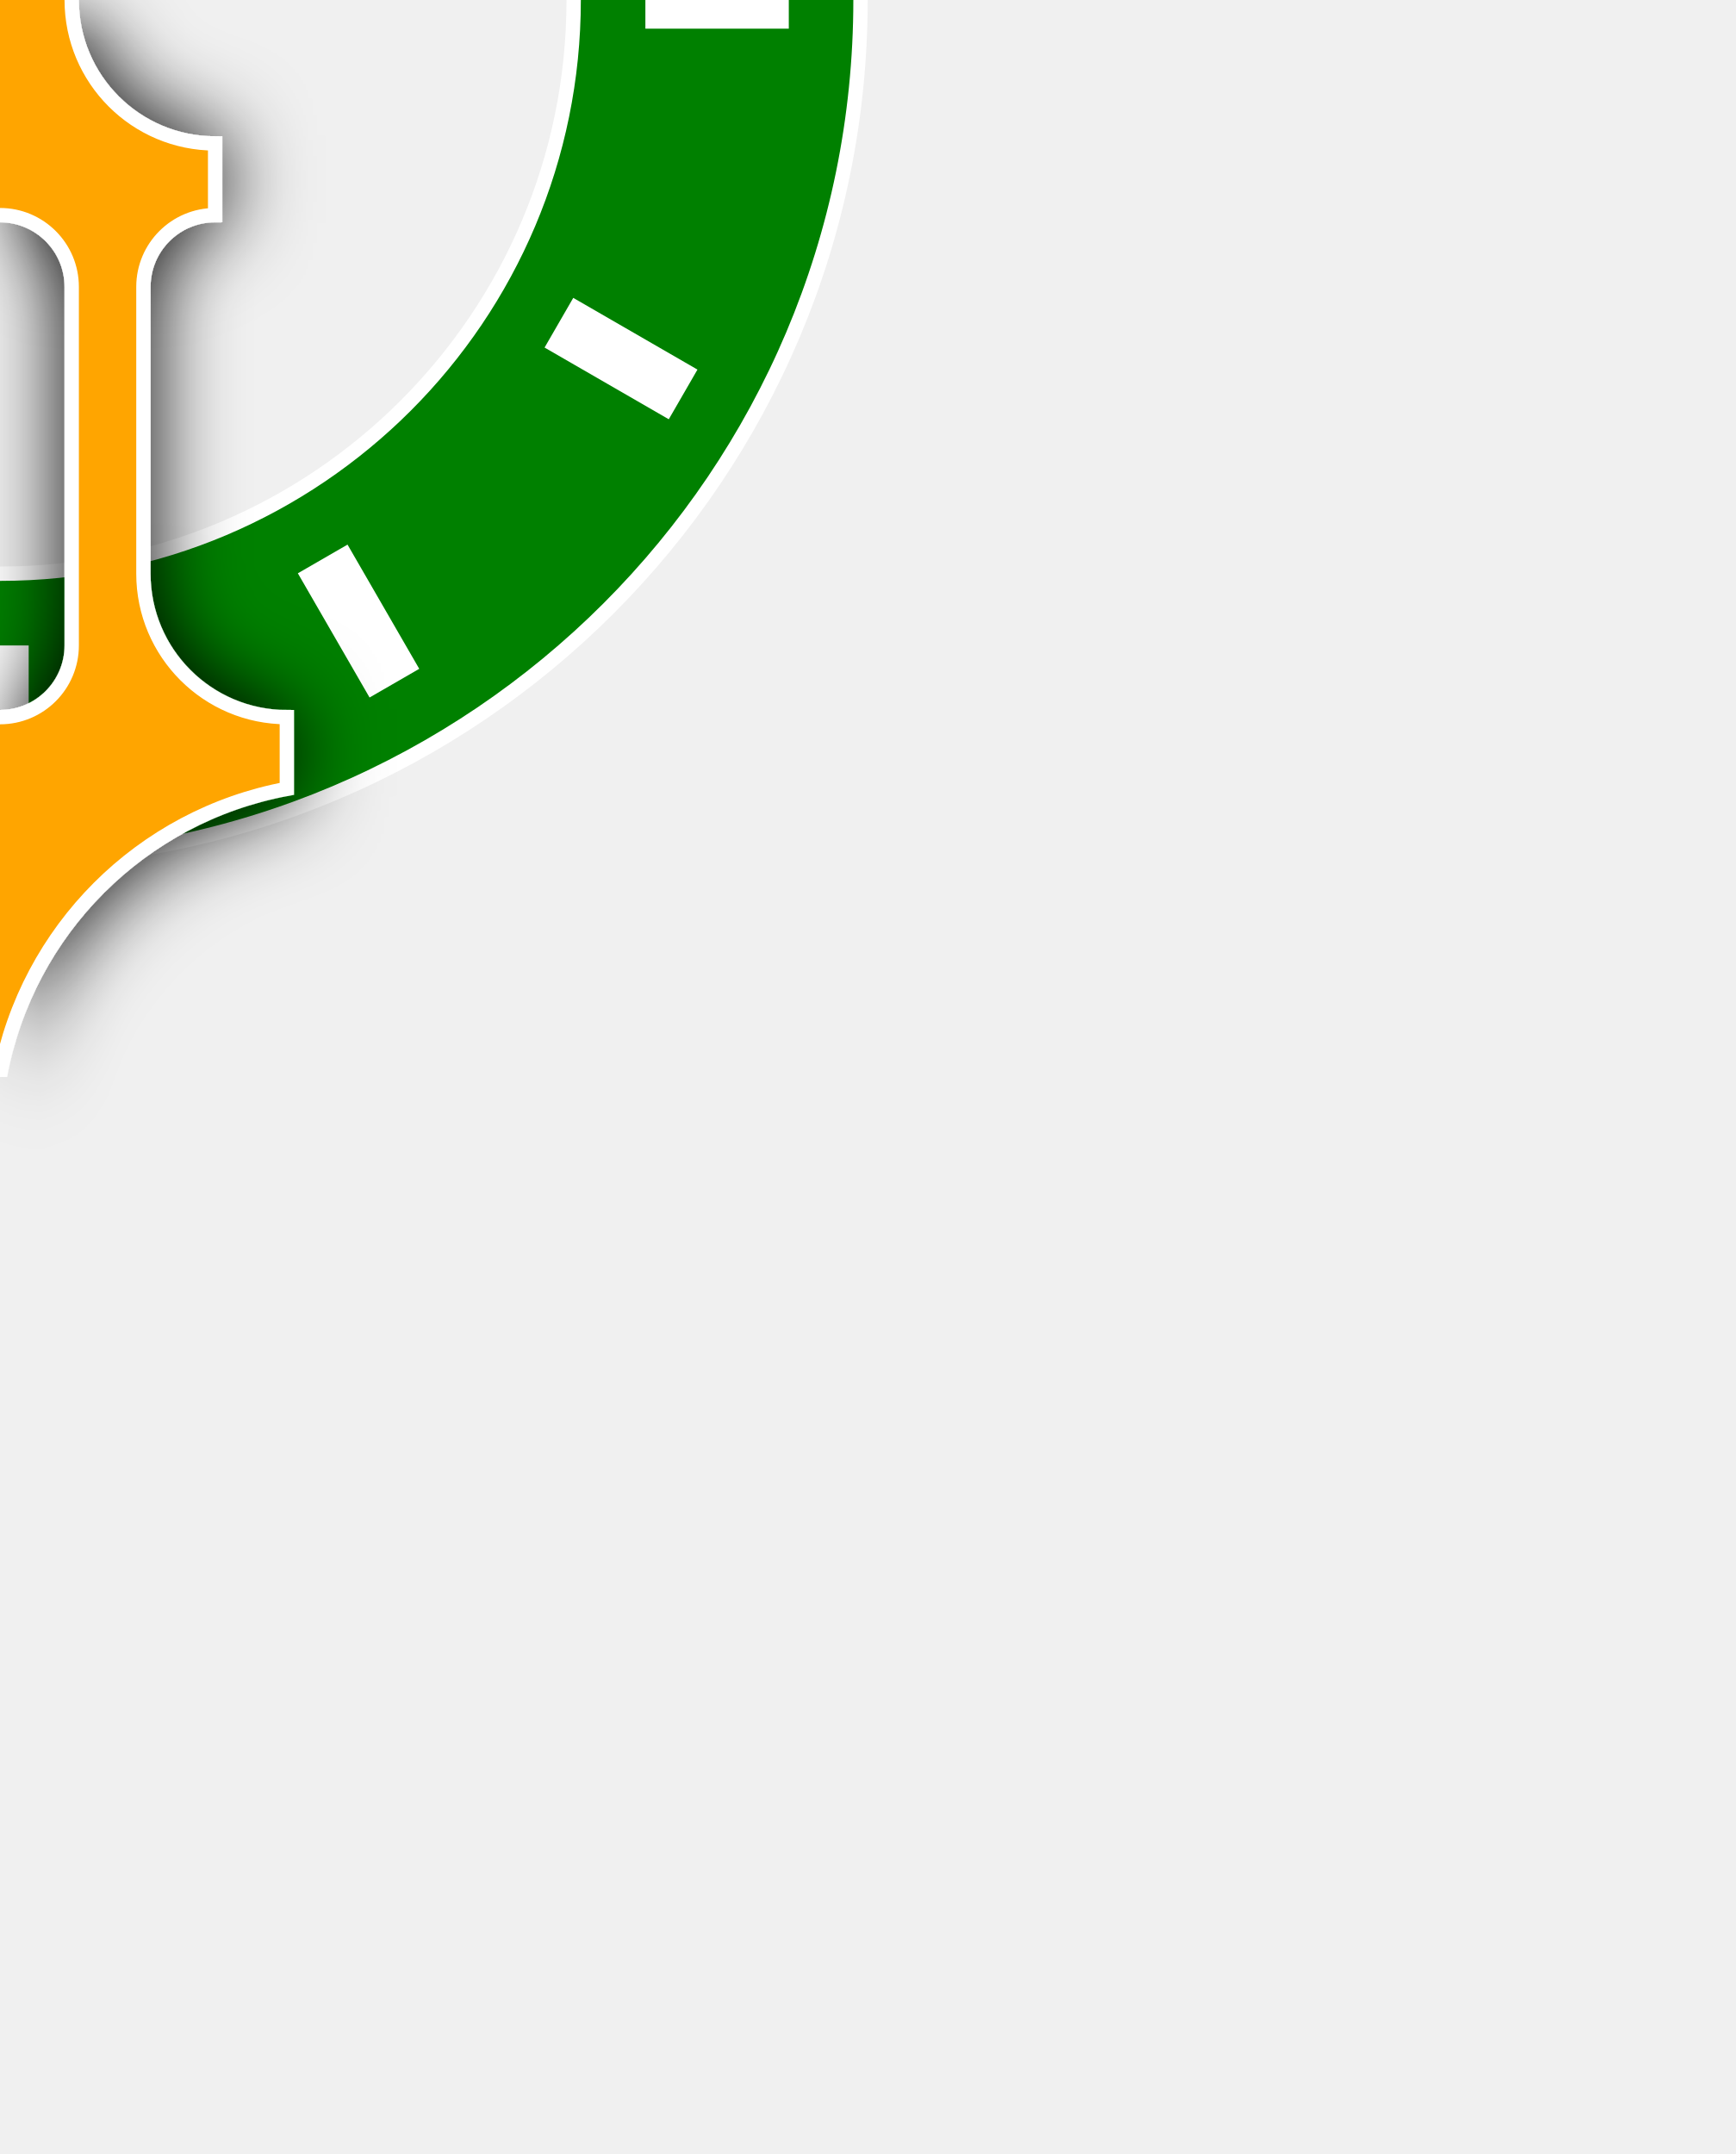
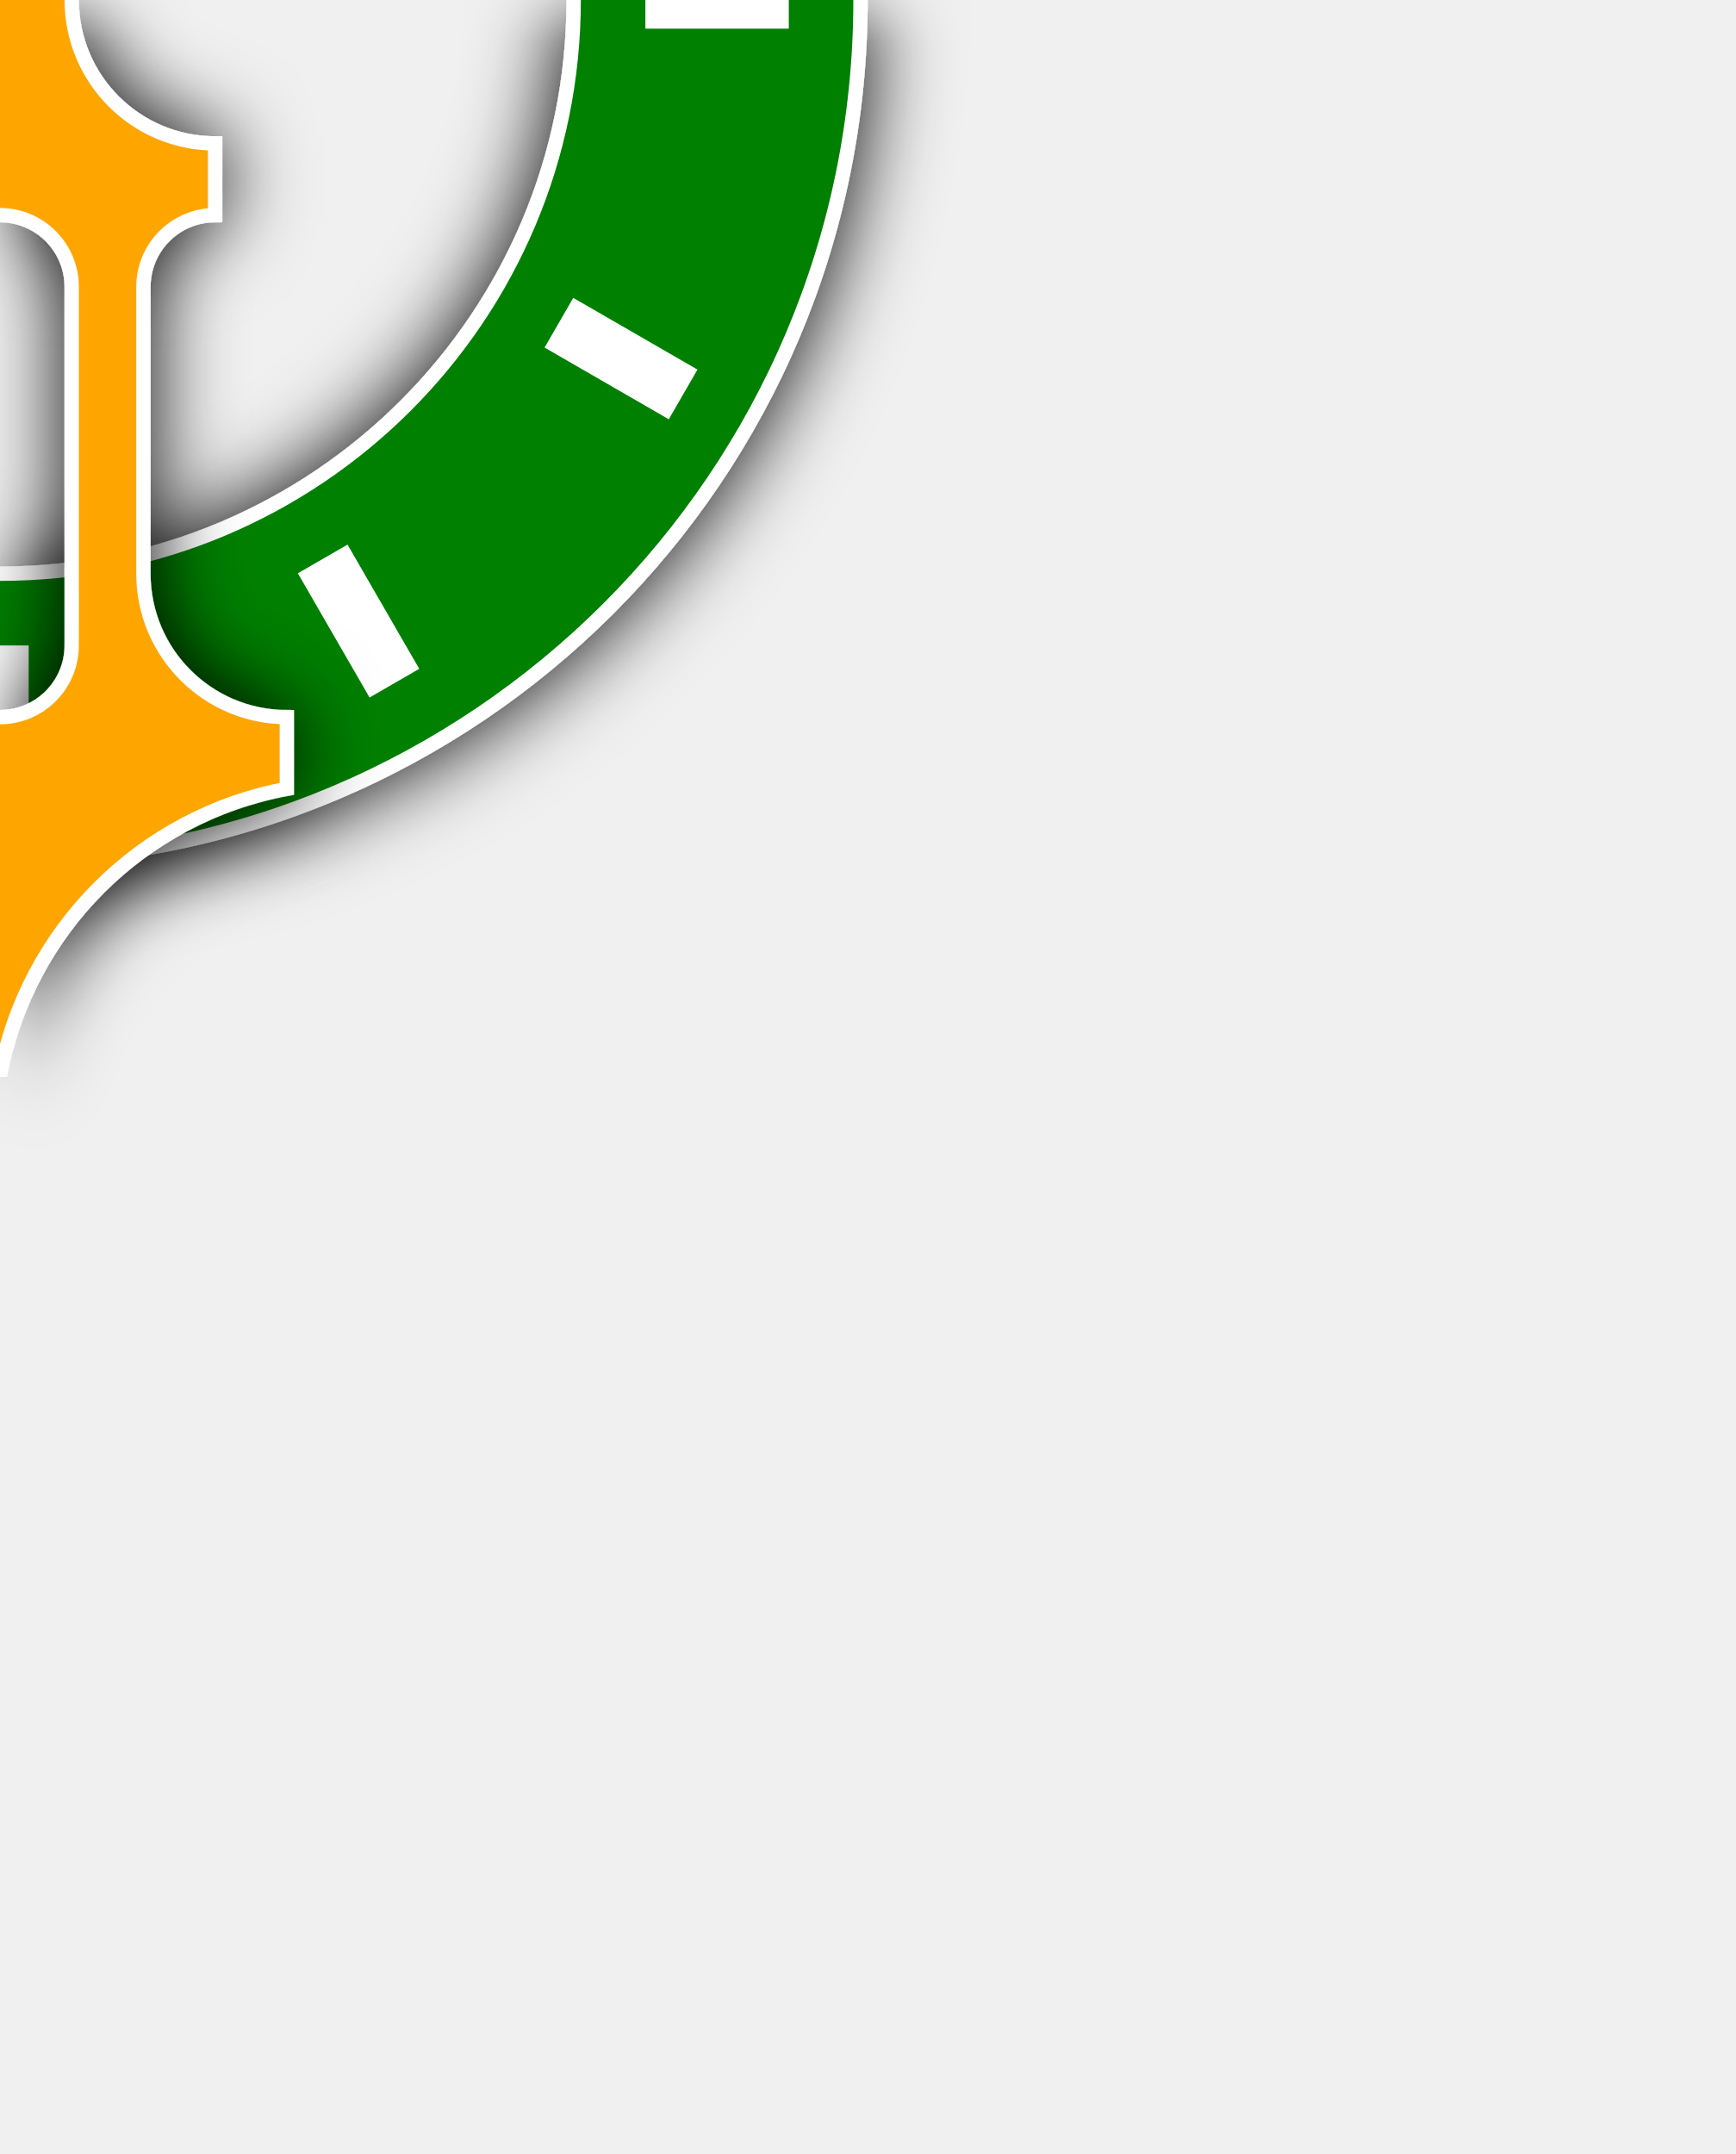
<svg xmlns="http://www.w3.org/2000/svg">
  <style>
  .handle {
    fill: orange;
    stroke: white;
    outline: none;
    filter: url(#shadow-3d);
  }
  .handle:hover:not([disabled]) {
    fill: red;
    filter: url(#highlight-3d);
  }
  .handle:focus:not([disabled]) {
    fill: green;
  }
  .handle:active:not([disabled]) {
    fill: #4080c0;
  }
</style>
  <defs>
    <filter id="shadow-3d" x="-1" y="-1" width="3" height="3">
      <feGaussianBlur in="SourceAlpha" stdDeviation="3" />
      <feMerge>
        <feMergeNode />
        <feMergeNode in="SourceGraphic" />
      </feMerge>
    </filter>
    <filter id="highlight-3d" x="-1" y="-1" width="3" height="3">
      <feGaussianBlur in="SourceAlpha" stdDeviation="1" result="shadow" />
      <feGaussianBlur in="SourceAlpha" stdDeviation="10" result="blur" />
      <feFlood flood-color="white" result="color" />
      <feComposite in="color" operator="in" in2="blur" />
      <feMerge>
        <feMergeNode />
        <feMergeNode in="shadow" />
        <feMergeNode in="SourceGraphic" />
      </feMerge>
    </filter>
    <path id="compass-mark" d="M0 -45v-10" fill="none" stroke="white" stroke-width="4" transform="rotate(0)" />
    <g id="compass-ring">
-       <path fill-rule="evenodd" fill="green" stroke="white" filter="url(#shadow)" d="         M60 0a60 60 0 0 1 -60 60a60 60 0 0 1 -60 -60 a60 60 0 0 1 60 -60a60 60 0 0 1 60 60z         M40 0a40 40 0 0 0 -40 -40a40 40 0 0 0 -40 40a40 40 0 0 0 40 40a40 40 0 0 0 40 -40z       " />
+       <path fill-rule="evenodd" fill="green" stroke="white" filter="url(#shadow-3d)" d="         M60 0a60 60 0 0 1 -60 60a60 60 0 0 1 -60 -60 a60 60 0 0 1 60 -60a60 60 0 0 1 60 60z         M40 0a40 40 0 0 0 -40 -40a40 40 0 0 0 -40 40a40 40 0 0 0 40 40a40 40 0 0 0 40 -40z       " />
      <use href="#compass-mark" transform="rotate(0)" />
      <use href="#compass-mark" transform="rotate(30)" />
      <use href="#compass-mark" transform="rotate(60)" />
      <use href="#compass-mark" transform="rotate(90)" />
      <use href="#compass-mark" transform="rotate(120)" />
      <use href="#compass-mark" transform="rotate(150)" />
      <use href="#compass-mark" transform="rotate(180)" />
      <use href="#compass-mark" transform="rotate(210)" />
      <use href="#compass-mark" transform="rotate(240)" />
      <use href="#compass-mark" transform="rotate(270)" />
      <use href="#compass-mark" transform="rotate(300)" />
      <use href="#compass-mark" transform="rotate(330)" />
    </g>
    <path id="compass-arrow" fill-rule="evenodd" d="       M0 -75       A25 25 0 0 0 20 -55L20 -50A10 10 0 0 0 10 -40L10 -20A5 5 0 0 0 15 -15L15 -10A10 10 0 0 0 15 10L15 15A5 5 0 0 0 10 20L10 40A10 10 0 0 0 20 50L20 55A25 25 0 0 0 0 75       A25 25 0 0 0 -20 55L-20 50A10 10 0 0 0 -10 40L-10 20A5 5 0 0 0 -15 15L-15 10A10 10 0 0 0 -15 -10L-15 -15A5 5 0 0 0 -10 -20L-10 -40A10 10 0 0 0 -20 -50L-20 -55A25 25 0 0 0 0 -75z       M5 -45A5 5 0 0 0 -5 -45L-5 -20A5 5 0 0 0 5 -20z       M-5 45A5 5 0 0 0 5 45L5 20A5 5 0 0 0 -5 20z     " />
  </defs>
  <g id="overlay">
    <use href="#compass-ring" />
    <use id="azimuth" href="#compass-arrow" class="handle" />
  </g>
</svg>
